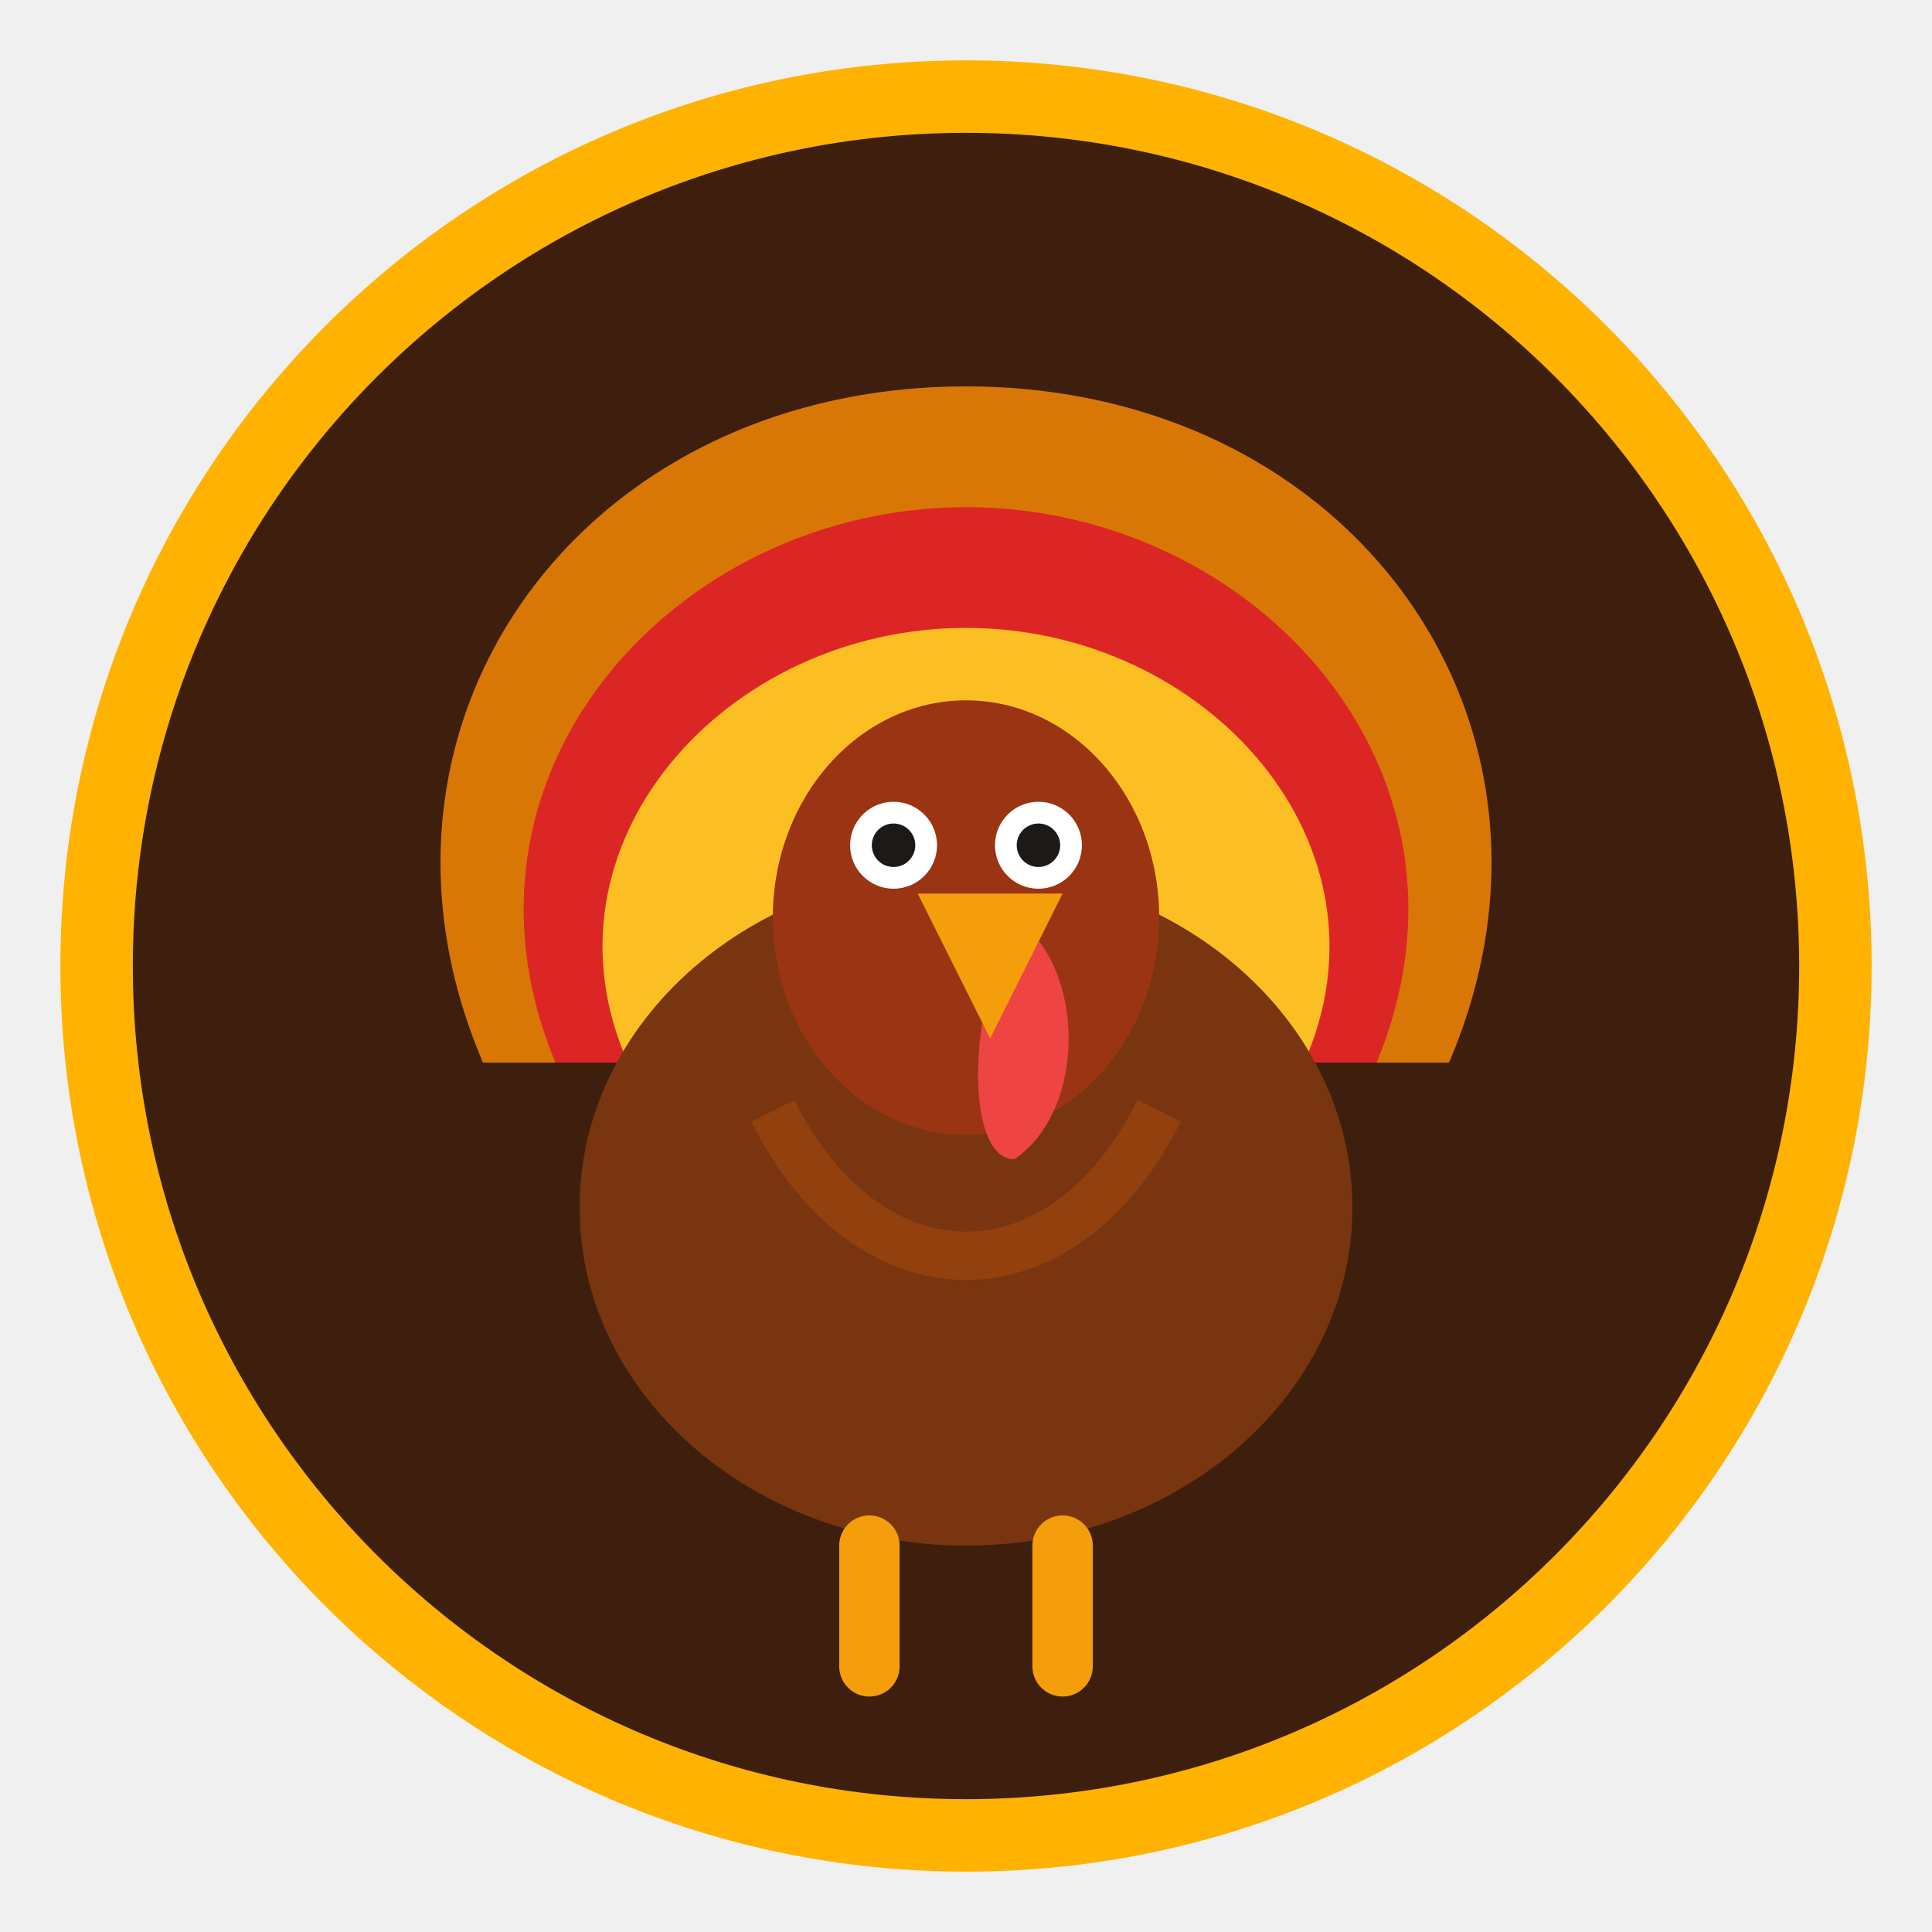
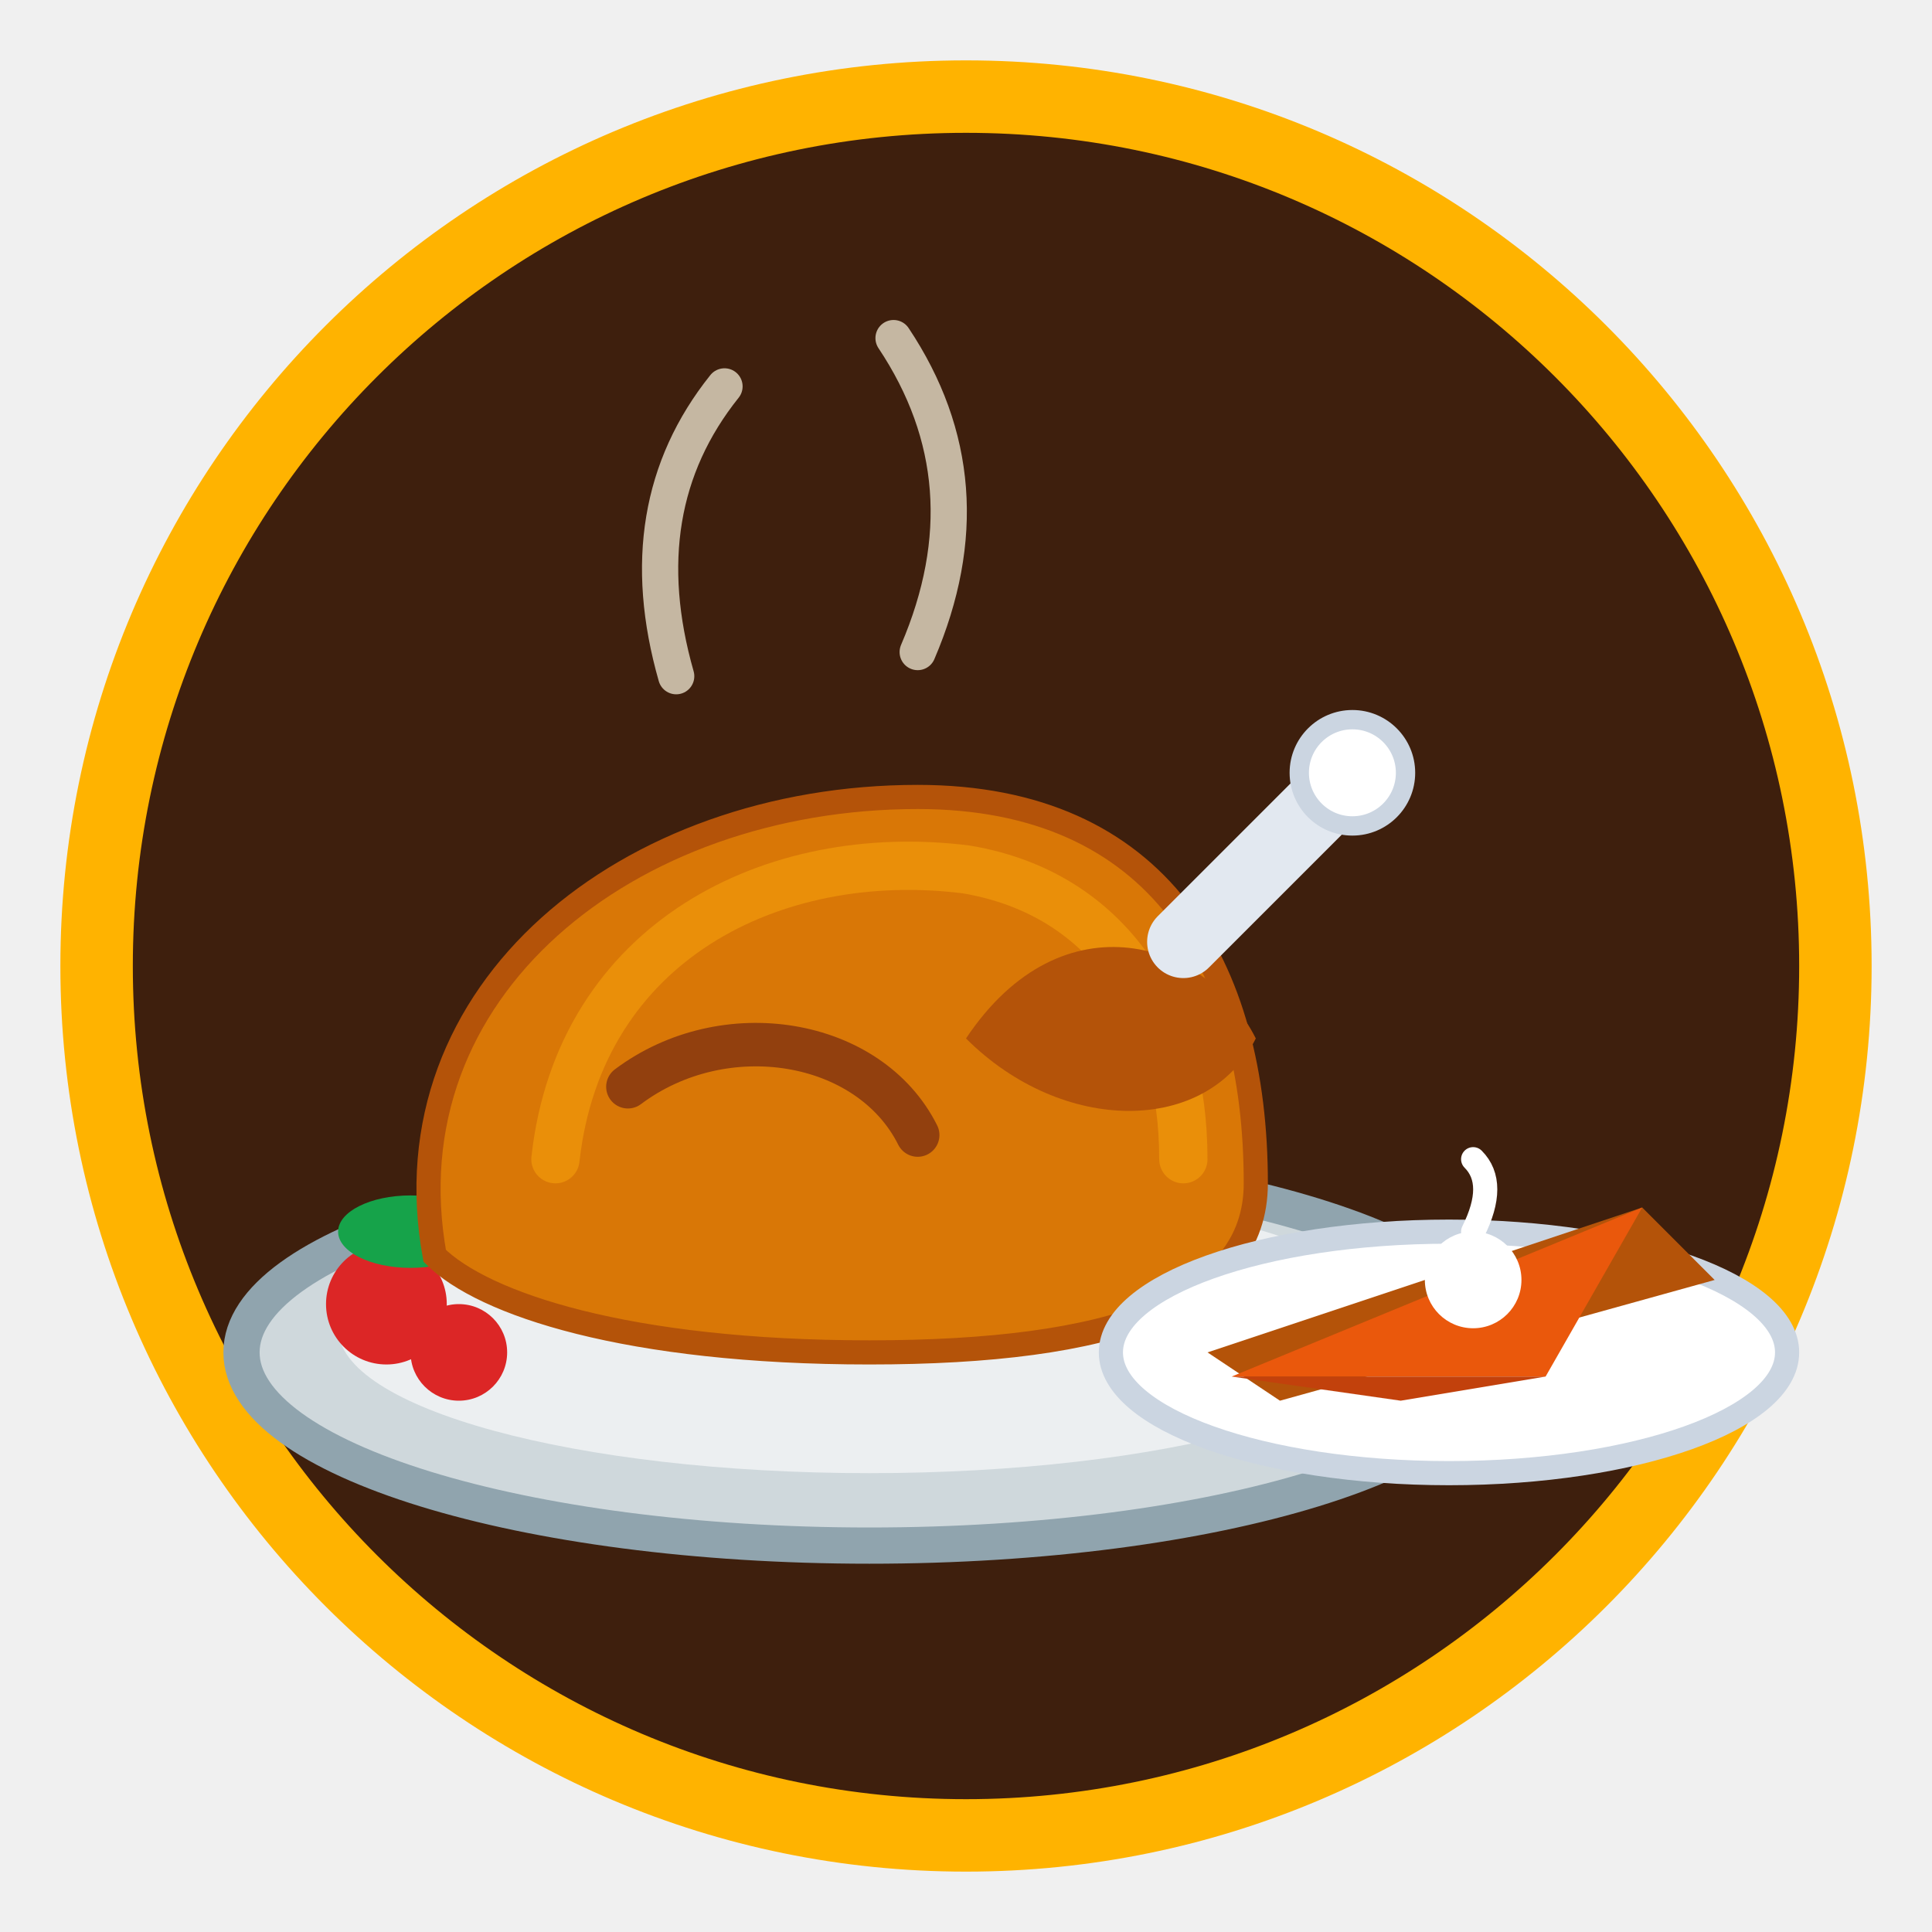
<svg xmlns="http://www.w3.org/2000/svg" viewBox="0 0 80 80">
  <circle cx="40" cy="40" r="36" fill="#3e1f0d" stroke="#ffb300" stroke-width="3" />
-   <path d="M 20 44 C 14 30, 24 16, 40 16 C 56 16, 66 30, 60 44 Z" fill="#d97706" />
-   <path d="M 23 44 C 18 32, 28 21, 40 21 C 52 21, 62 32, 57 44 Z" fill="#dc2626" />
-   <path d="M 26 44 C 22 35, 30 26, 40 26 C 50 26, 58 35, 54 44 Z" fill="#fbbf24" />
-   <ellipse cx="40" cy="50" rx="16" ry="14" fill="#78350f" />
-   <path d="M 32 46 C 36 54, 44 54, 48 46" fill="none" stroke="#92400e" stroke-width="2" />
-   <ellipse cx="40" cy="38" rx="8" ry="9" fill="#9a3412" />
-   <path d="M 42 38 C 45 40, 45 46, 42 48 C 40 48, 40 42, 42 38 Z" fill="#ef4444" />
-   <polygon points="38,37 44,37 41,43" fill="#f59e0b" />
-   <circle cx="37" cy="35" r="1.8" fill="#ffffff" />
-   <circle cx="37" cy="35" r="0.9" fill="#1c1917" />
-   <circle cx="43" cy="35" r="1.8" fill="#ffffff" />
-   <circle cx="43" cy="35" r="0.9" fill="#1c1917" />
-   <line x1="36" y1="64" x2="36" y2="69" stroke="#f59e0b" stroke-width="2.5" stroke-linecap="round" />
-   <line x1="44" y1="64" x2="44" y2="69" stroke="#f59e0b" stroke-width="2.5" stroke-linecap="round" />
+   <ellipse cx="36" cy="56" rx="26" ry="8" fill="#cfd8dc" stroke="#90a4ae" stroke-width="1.5" />
+   <ellipse cx="36" cy="55" rx="22" ry="6" fill="#eceff1" />
+   <circle cx="16" cy="54" r="2.5" fill="#dc2626" />
+   <circle cx="19" cy="56" r="2" fill="#dc2626" />
+   <ellipse cx="17" cy="51" rx="3" ry="1.5" fill="#16a34a" />
+   <path d="M 18 52 C 16 41, 26 33, 38 33 C 48 33, 52 40, 52 49 C 52 54, 46 56, 36 56 C 26 56, 20 54, 18 52 Z" fill="#d97706" stroke="#b45309" stroke-width="1" />
+   <path d="M 23 48 C 24 39, 32 35, 40 36 C 46 37, 49 42, 49 48" fill="none" stroke="#f59e0b" stroke-width="2" stroke-linecap="round" opacity="0.6" />
+   <path d="M 26 45 C 30 42, 36 43, 38 47" fill="none" stroke="#92400e" stroke-width="1.8" stroke-linecap="round" />
+   <path d="M 40 43 C 44 37, 50 39, 52 43 C 50 47, 44 47, 40 43 Z" fill="#b45309" />
+   <line x1="49" y1="39" x2="56" y2="32" stroke="#e2e8f0" stroke-width="3" stroke-linecap="round" />
+   <circle cx="56" cy="32" r="2.2" fill="#ffffff" stroke="#cbd5e1" stroke-width="0.8" />
+   <path d="M 28 28 Q 26 21 30 16 M 38 27 Q 41 20 37 14" fill="none" stroke="#fff8e1" stroke-width="1.5" stroke-linecap="round" opacity="0.7" />
+   <ellipse cx="60" cy="56" rx="14" ry="5" fill="#ffffff" stroke="#cbd5e1" stroke-width="1" />
+   <path d="M 50 56 L 68 50 L 71 53 L 53 58 Z" fill="#b45309" />
+   <polygon points="51,57 68,50 64,57" fill="#ea580c" />
+   <polygon points="51,57 64,57 58,58" fill="#c2410c" />
+   <circle cx="61" cy="53" r="2" fill="#ffffff" />
+   <path d="M 61 51 Q 62 49 61 48" fill="none" stroke="#ffffff" stroke-width="1" stroke-linecap="round" />
</svg>
